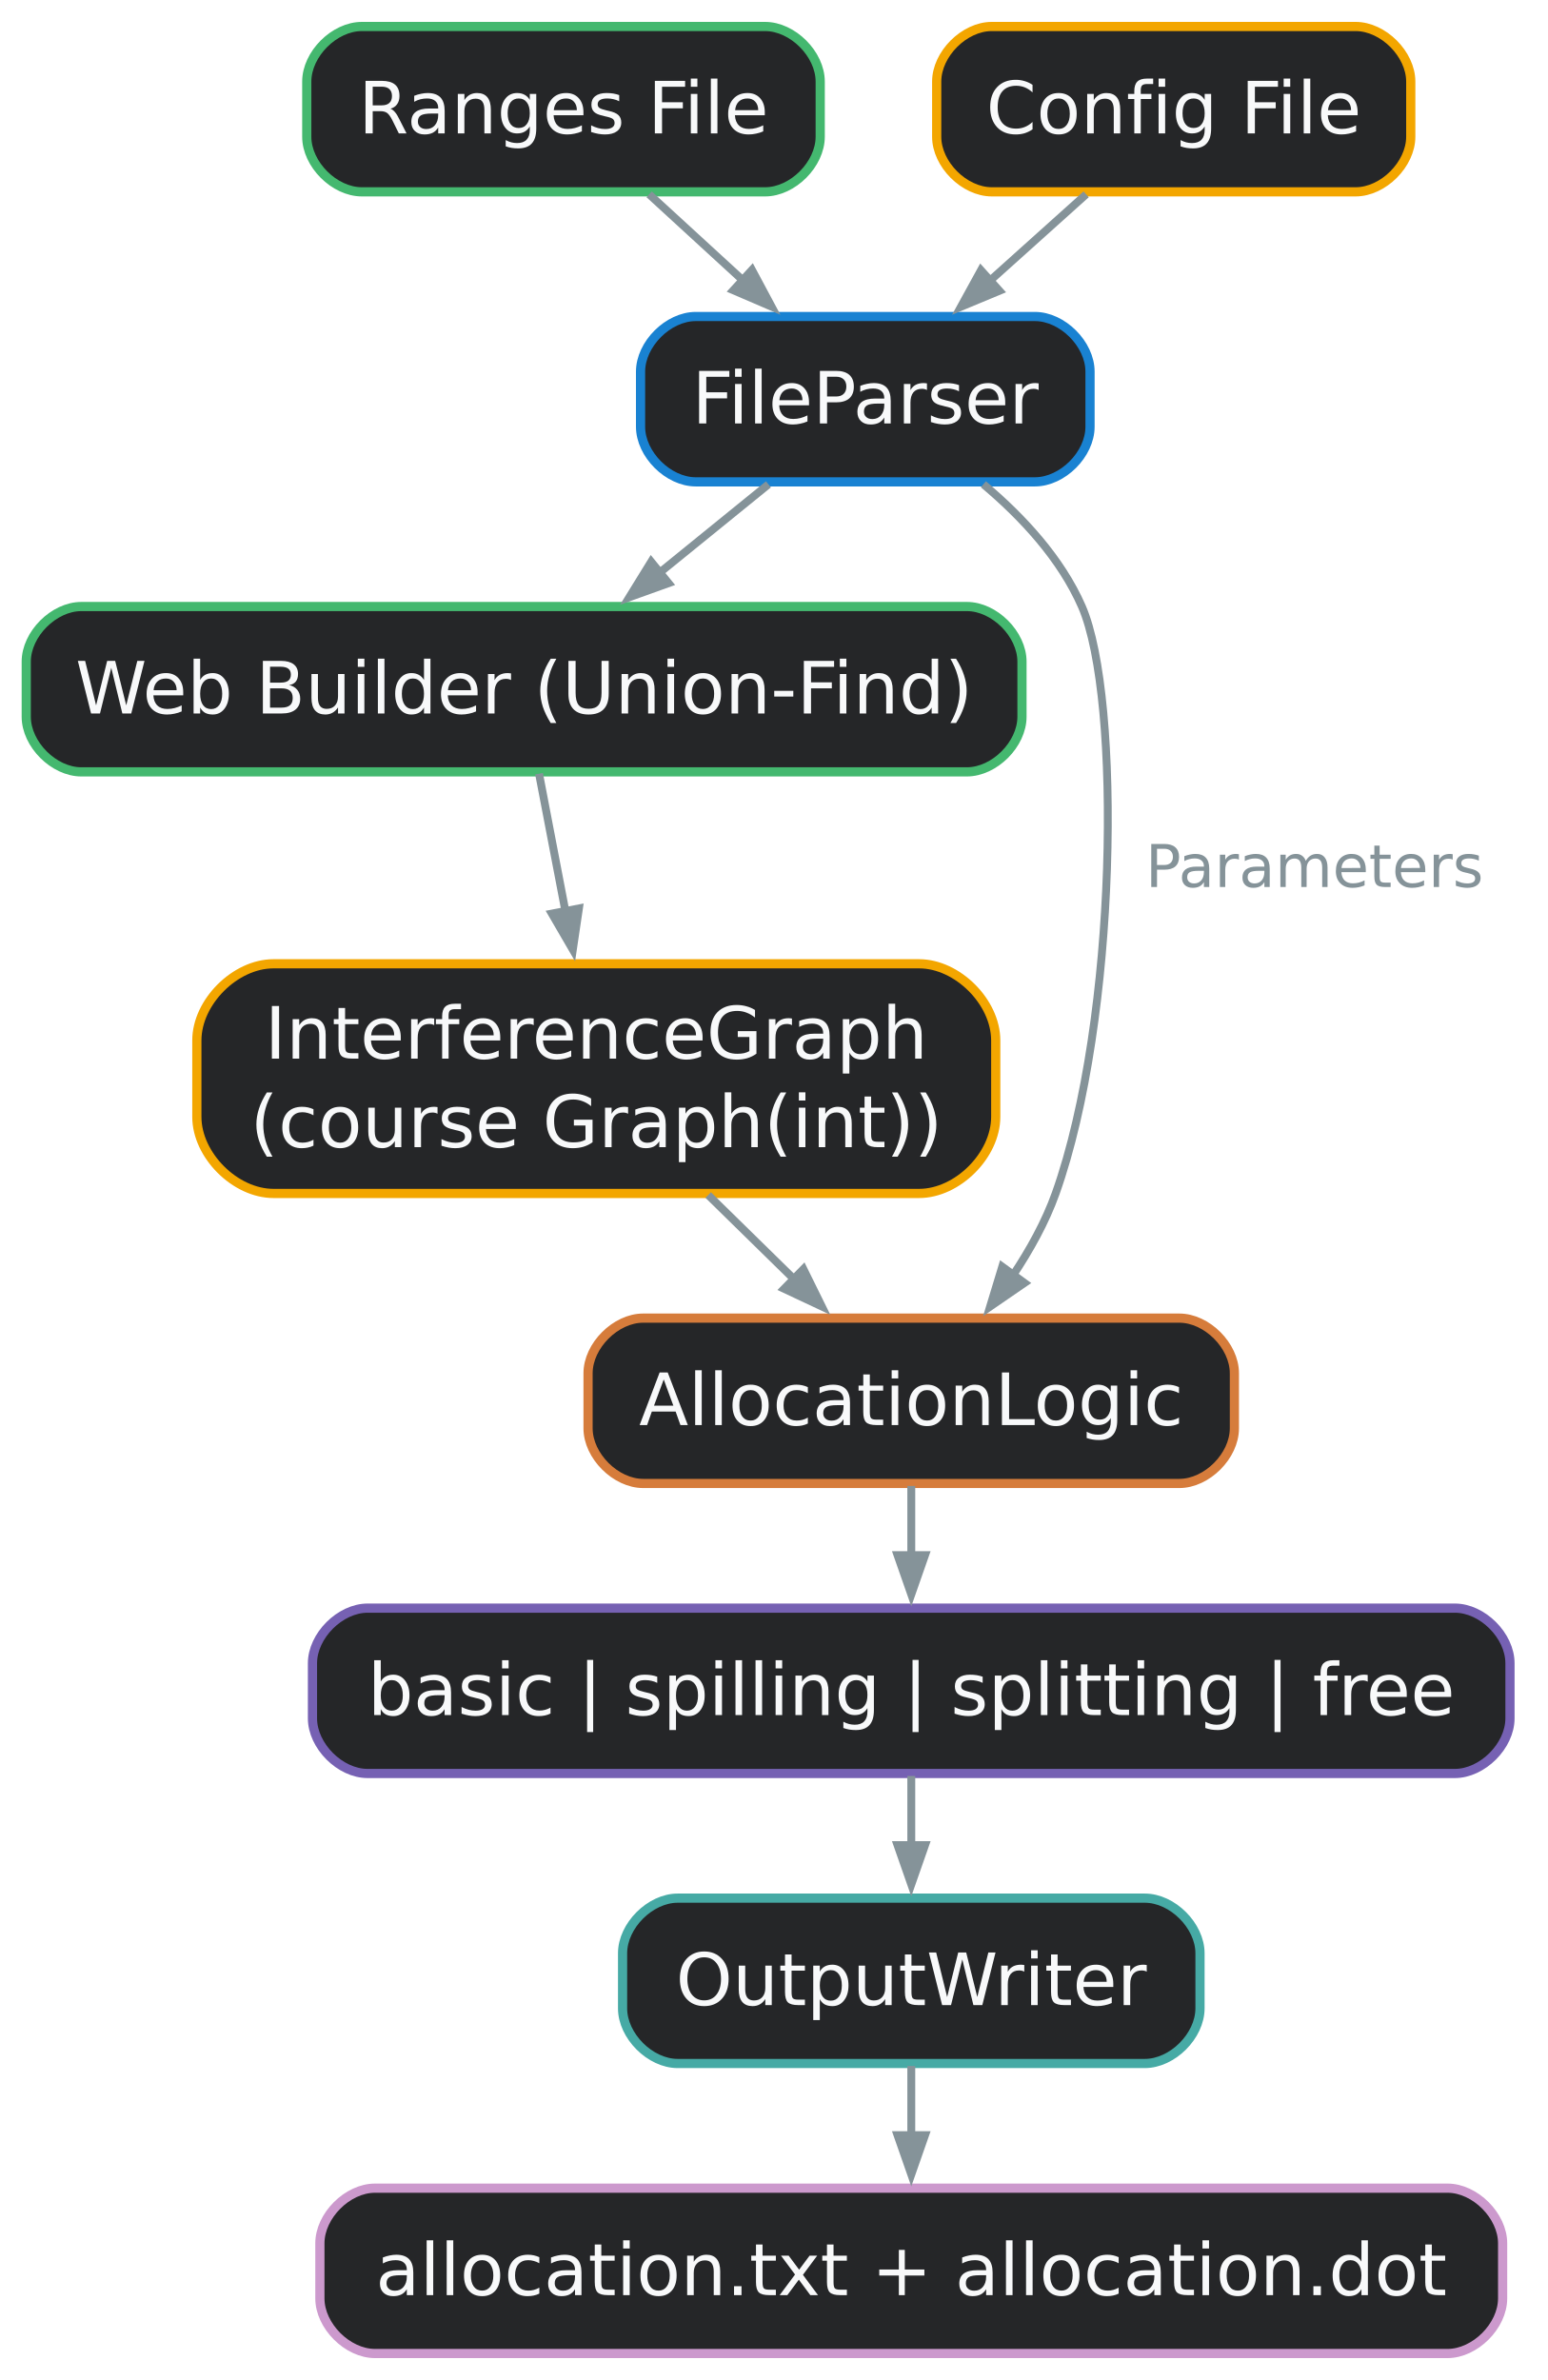
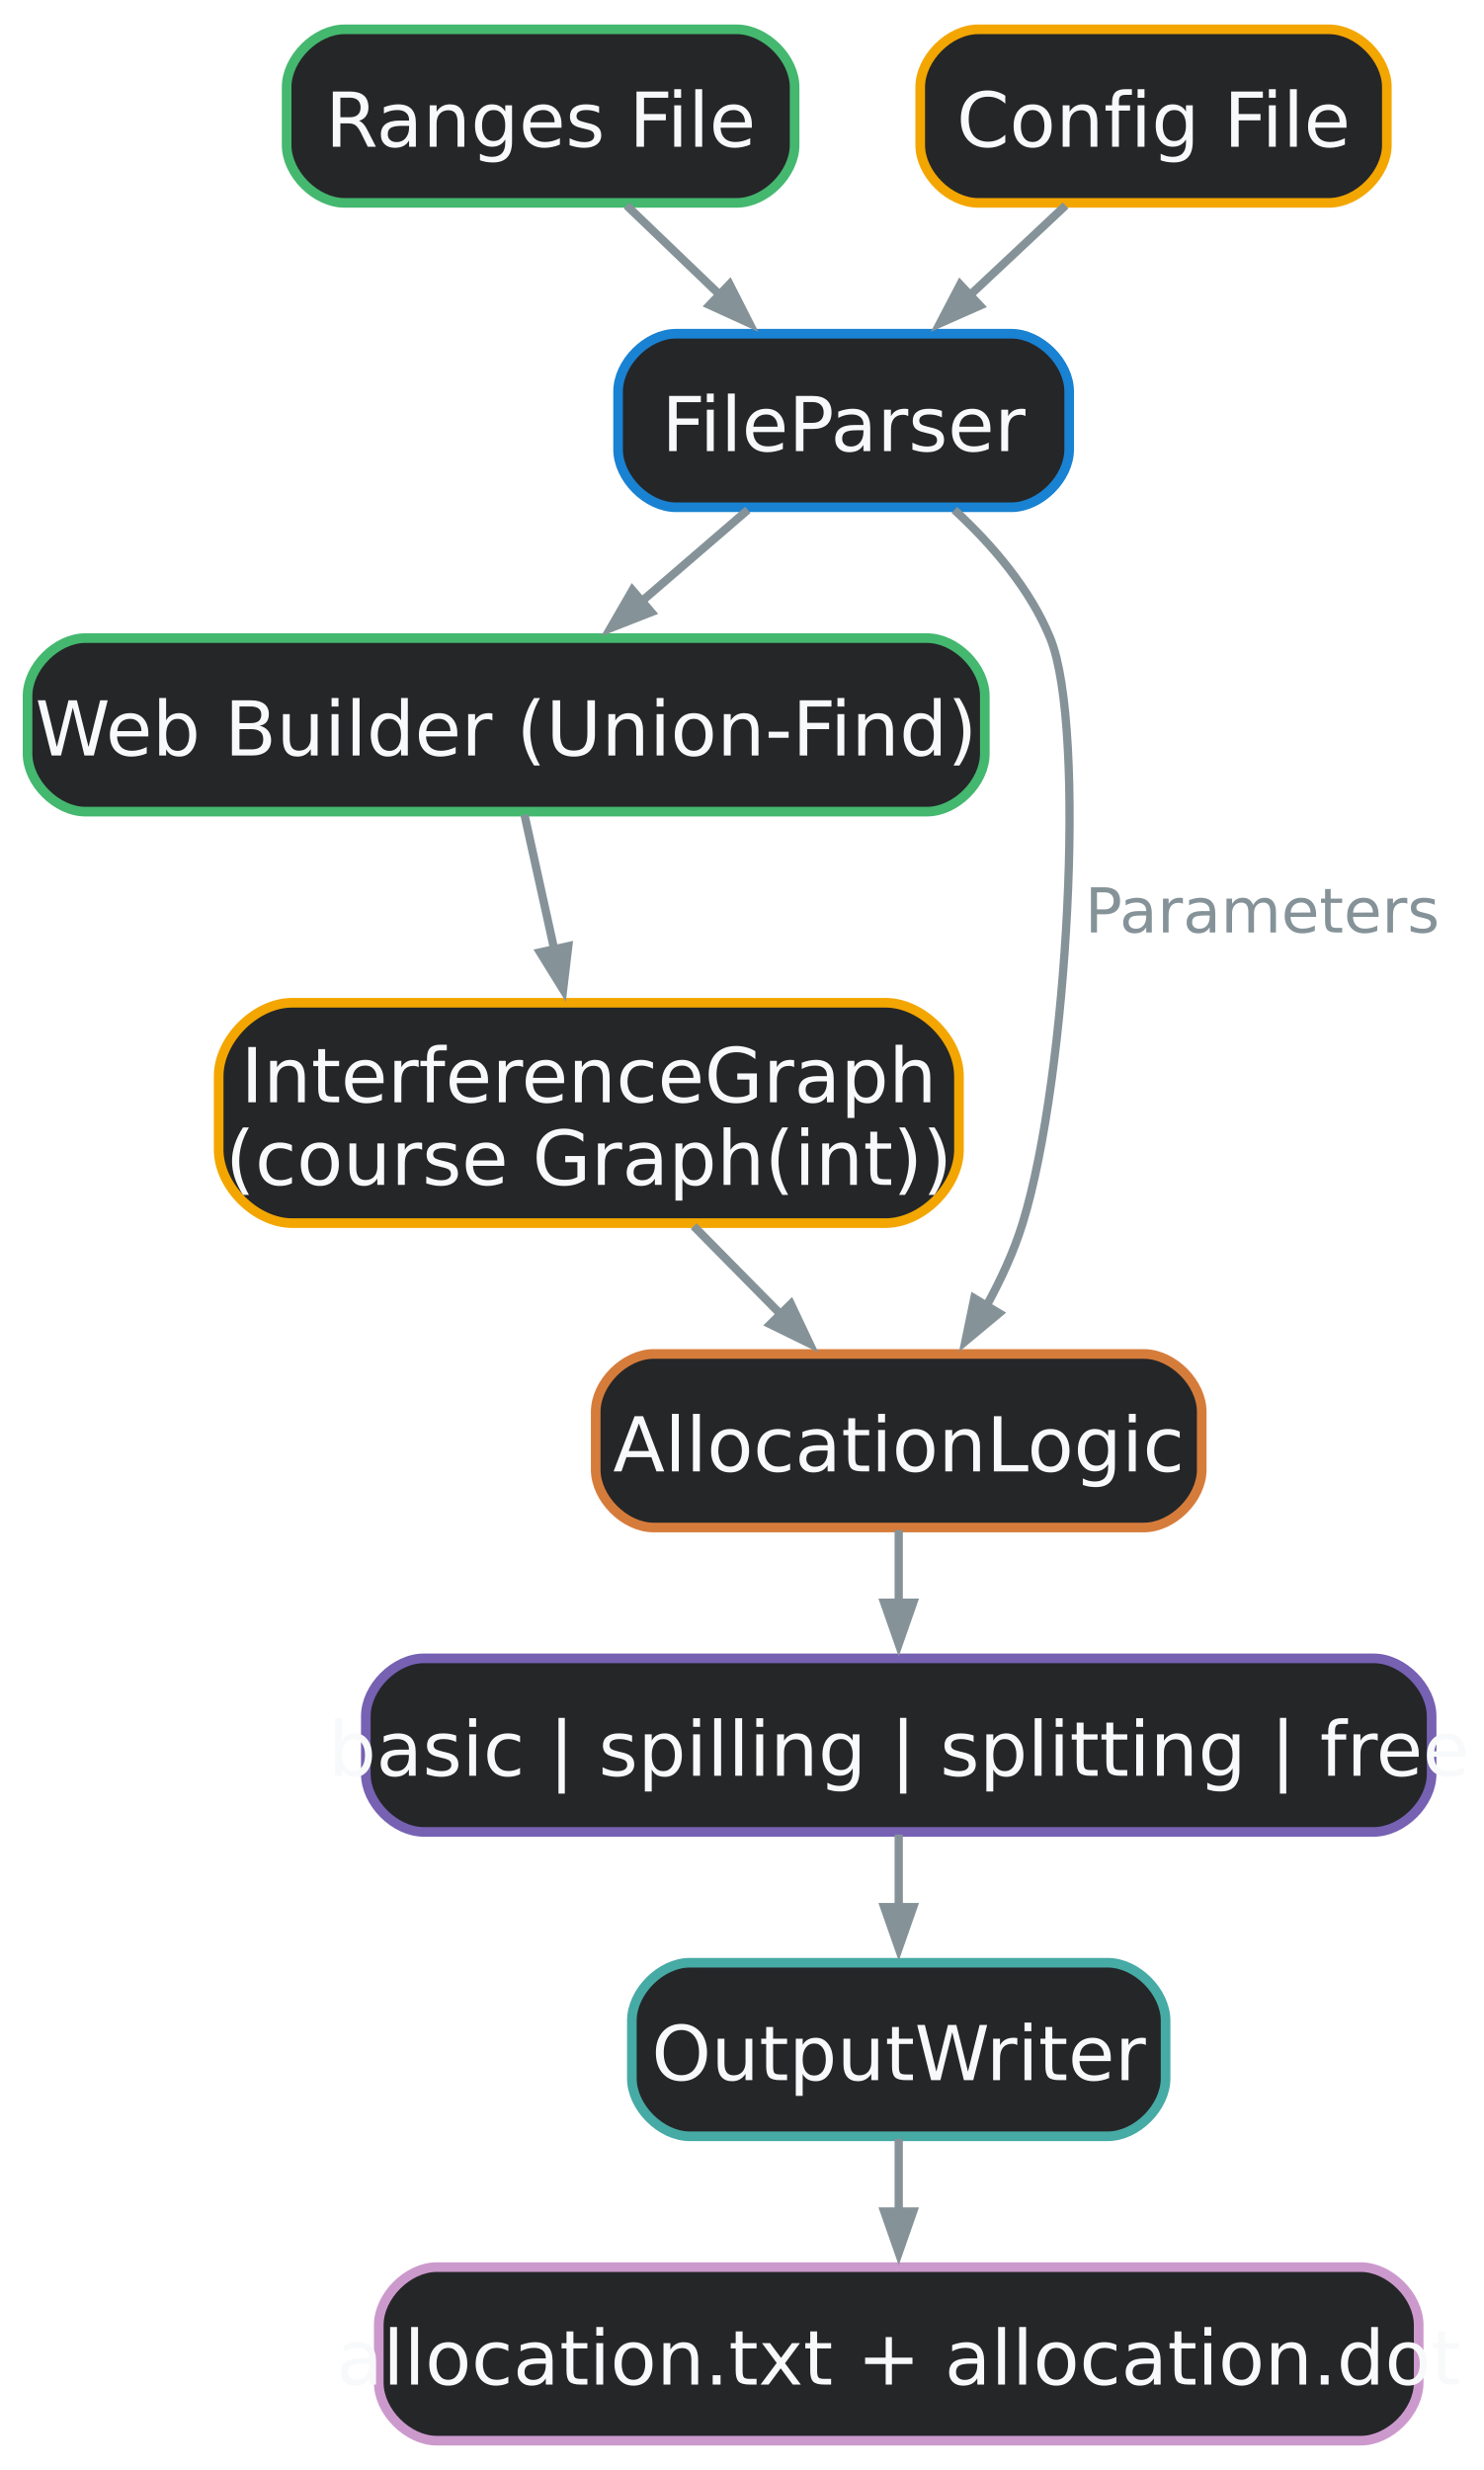
- <svg xmlns="http://www.w3.org/2000/svg" width="236pt" height="363pt" viewBox="0.00 0.00 235.82 362.65">
-   <g id="graph0" class="graph" transform="scale(1 1) rotate(0) translate(4 358.65)">
+ <svg xmlns="http://www.w3.org/2000/svg" width="215pt" height="358pt" viewBox="0.00 0.00 215.40 358.15">
+   <g id="graph0" class="graph" transform="scale(1 1) rotate(0) translate(4 354.15)">
    <g id="node1" class="node">
-       <path fill="#252628" stroke="#44b86f" stroke-width="1.4" d="M112.6,-354.65C112.6,-354.65 51.15,-354.65 51.15,-354.65 46.95,-354.65 42.75,-350.45 42.75,-346.25 42.75,-346.25 42.75,-337.85 42.75,-337.85 42.75,-333.65 46.95,-329.45 51.15,-329.45 51.15,-329.45 112.6,-329.45 112.6,-329.45 116.8,-329.45 121,-333.65 121,-337.85 121,-337.85 121,-346.25 121,-346.25 121,-350.45 116.8,-354.65 112.6,-354.65" />
-       <text text-anchor="middle" x="81.88" y="-338.35" font-family="DejaVu Sans" font-size="11.00" fill="#f8f9fa">Ranges File</text>
+       <path fill="#252628" stroke="#44b86f" stroke-width="1.4" d="M102.97,-350.15C102.97,-350.15 46.03,-350.15 46.03,-350.15 41.83,-350.15 37.62,-345.95 37.62,-341.75 37.62,-341.75 37.62,-333.35 37.62,-333.35 37.62,-329.15 41.83,-324.95 46.03,-324.95 46.03,-324.95 102.97,-324.95 102.97,-324.95 107.17,-324.95 111.38,-329.15 111.38,-333.35 111.38,-333.35 111.38,-341.75 111.38,-341.75 111.38,-345.95 107.17,-350.15 102.97,-350.15" />
+       <text text-anchor="middle" x="74.5" y="-333.1" font-family="DejaVu Sans" font-size="11.00" fill="#f8f9fa">Ranges File</text>
    </g>
    <g id="node3" class="node">
-       <path fill="#252628" stroke="#1982d2" stroke-width="1.4" d="M153.72,-310.45C153.72,-310.45 102.03,-310.45 102.03,-310.45 97.83,-310.45 93.62,-306.25 93.62,-302.05 93.62,-302.05 93.62,-293.65 93.62,-293.65 93.62,-289.45 97.83,-285.25 102.03,-285.25 102.03,-285.25 153.72,-285.25 153.72,-285.25 157.93,-285.25 162.12,-289.45 162.12,-293.65 162.12,-293.65 162.12,-302.05 162.12,-302.05 162.12,-306.25 157.92,-310.45 153.72,-310.45" />
-       <text text-anchor="middle" x="127.88" y="-294.15" font-family="DejaVu Sans" font-size="11.00" fill="#f8f9fa">FileParser</text>
+       <path fill="#252628" stroke="#1982d2" stroke-width="1.4" d="M142.85,-305.95C142.85,-305.95 94.15,-305.95 94.15,-305.95 89.95,-305.95 85.75,-301.75 85.75,-297.55 85.75,-297.55 85.75,-289.15 85.75,-289.15 85.75,-284.95 89.95,-280.75 94.15,-280.75 94.15,-280.75 142.85,-280.75 142.85,-280.75 147.05,-280.75 151.25,-284.95 151.25,-289.15 151.25,-289.15 151.25,-297.55 151.25,-297.55 151.25,-301.75 147.05,-305.95 142.85,-305.95" />
+       <text text-anchor="middle" x="118.5" y="-288.9" font-family="DejaVu Sans" font-size="11.00" fill="#f8f9fa">FileParser</text>
    </g>
    <g id="edge1" class="edge">
-       <path fill="none" stroke="#859399" stroke-width="1.2" d="M94.93,-329.07C99.44,-324.94 104.58,-320.23 109.43,-315.77" />
-       <polygon fill="#859399" stroke="#859399" stroke-width="1.2" points="110.6,-317.55 113.6,-311.94 107.76,-314.45 110.6,-317.55" />
+       <path fill="none" stroke="#859399" stroke-width="1.2" d="M86.99,-324.57C91.21,-320.53 96,-315.93 100.55,-311.56" />
+       <polygon fill="#859399" stroke="#859399" stroke-width="1.2" points="101.94,-313.14 104.82,-307.47 99.04,-310.11 101.94,-313.14" />
    </g>
    <g id="node2" class="node">
-       <path fill="#252628" stroke="#f3a600" stroke-width="1.4" d="M202.6,-354.65C202.6,-354.65 147.15,-354.65 147.15,-354.65 142.95,-354.65 138.75,-350.45 138.75,-346.25 138.75,-346.25 138.75,-337.85 138.75,-337.85 138.75,-333.65 142.95,-329.45 147.15,-329.45 147.15,-329.45 202.6,-329.45 202.6,-329.45 206.8,-329.45 211,-333.65 211,-337.85 211,-337.85 211,-346.25 211,-346.25 211,-350.45 206.8,-354.65 202.6,-354.65" />
-       <text text-anchor="middle" x="174.88" y="-338.35" font-family="DejaVu Sans" font-size="11.00" fill="#f8f9fa">Config File</text>
+       <path fill="#252628" stroke="#f3a600" stroke-width="1.4" d="M188.97,-350.15C188.97,-350.15 138.03,-350.15 138.03,-350.15 133.83,-350.15 129.62,-345.95 129.62,-341.75 129.62,-341.75 129.62,-333.35 129.62,-333.35 129.62,-329.15 133.83,-324.95 138.03,-324.95 138.03,-324.95 188.97,-324.95 188.97,-324.95 193.17,-324.95 197.38,-329.15 197.38,-333.35 197.38,-333.35 197.38,-341.75 197.38,-341.75 197.38,-345.95 193.17,-350.15 188.97,-350.15" />
+       <text text-anchor="middle" x="163.5" y="-333.1" font-family="DejaVu Sans" font-size="11.00" fill="#f8f9fa">Config File</text>
    </g>
    <g id="edge2" class="edge">
-       <path fill="none" stroke="#859399" stroke-width="1.2" d="M161.53,-329.07C156.93,-324.94 151.68,-320.23 146.72,-315.77" />
-       <polygon fill="#859399" stroke="#859399" stroke-width="1.2" points="148.31,-314.37 142.44,-311.93 145.5,-317.5 148.31,-314.37" />
+       <path fill="none" stroke="#859399" stroke-width="1.2" d="M150.73,-324.57C146.32,-320.44 141.29,-315.73 136.55,-311.27" />
+       <polygon fill="#859399" stroke="#859399" stroke-width="1.2" points="138.29,-310.03 132.48,-307.46 135.42,-313.09 138.29,-310.03" />
    </g>
    <g id="node4" class="node">
-       <path fill="#252628" stroke="#44b86f" stroke-width="1.4" d="M143.35,-266.25C143.35,-266.25 8.4,-266.25 8.4,-266.25 4.2,-266.25 0,-262.05 0,-257.85 0,-257.85 0,-249.45 0,-249.45 0,-245.25 4.2,-241.05 8.4,-241.05 8.4,-241.05 143.35,-241.05 143.35,-241.05 147.55,-241.05 151.75,-245.25 151.75,-249.45 151.75,-249.45 151.75,-257.85 151.75,-257.85 151.75,-262.05 147.55,-266.25 143.35,-266.25" />
-       <text text-anchor="middle" x="75.88" y="-249.95" font-family="DejaVu Sans" font-size="11.00" fill="#f8f9fa">Web Builder (Union-Find)</text>
+       <path fill="#252628" stroke="#44b86f" stroke-width="1.4" d="M130.6,-261.75C130.6,-261.75 8.4,-261.75 8.4,-261.75 4.2,-261.75 0,-257.55 0,-253.35 0,-253.35 0,-244.95 0,-244.95 0,-240.75 4.2,-236.55 8.4,-236.55 8.4,-236.55 130.6,-236.55 130.6,-236.55 134.8,-236.55 139,-240.75 139,-244.95 139,-244.95 139,-253.35 139,-253.35 139,-257.55 134.8,-261.75 130.6,-261.75" />
+       <text text-anchor="middle" x="69.5" y="-244.7" font-family="DejaVu Sans" font-size="11.00" fill="#f8f9fa">Web Builder (Union-Find)</text>
    </g>
    <g id="edge3" class="edge">
-       <path fill="none" stroke="#859399" stroke-width="1.2" d="M113.11,-284.87C107.91,-280.65 101.96,-275.82 96.37,-271.28" />
-       <polygon fill="#859399" stroke="#859399" stroke-width="1.2" points="97.89,-269.81 91.9,-267.66 95.24,-273.07 97.89,-269.81" />
+       <path fill="none" stroke="#859399" stroke-width="1.2" d="M104.59,-280.37C99.79,-276.24 94.32,-271.53 89.15,-267.07" />
+       <polygon fill="#859399" stroke="#859399" stroke-width="1.2" points="90.57,-265.52 84.65,-263.2 87.83,-268.71 90.57,-265.52" />
    </g>
    <g id="node6" class="node">
-       <path fill="#252628" stroke="#d67c3b" stroke-width="1.4" d="M175.72,-157.8C175.72,-157.8 94.02,-157.8 94.02,-157.8 89.83,-157.8 85.62,-153.6 85.62,-149.4 85.62,-149.4 85.62,-141 85.62,-141 85.62,-136.8 89.83,-132.6 94.02,-132.6 94.02,-132.6 175.73,-132.6 175.73,-132.6 179.93,-132.6 184.12,-136.8 184.12,-141 184.12,-141 184.12,-149.4 184.12,-149.4 184.12,-153.6 179.93,-157.8 175.72,-157.8" />
-       <text text-anchor="middle" x="134.88" y="-141.5" font-family="DejaVu Sans" font-size="11.00" fill="#f8f9fa">AllocationLogic</text>
+       <path fill="#252628" stroke="#d67c3b" stroke-width="1.4" d="M162.1,-157.8C162.1,-157.8 90.9,-157.8 90.9,-157.8 86.7,-157.8 82.5,-153.6 82.5,-149.4 82.5,-149.4 82.5,-141 82.5,-141 82.5,-136.8 86.7,-132.6 90.9,-132.6 90.9,-132.6 162.1,-132.6 162.1,-132.6 166.3,-132.6 170.5,-136.8 170.5,-141 170.5,-141 170.5,-149.4 170.5,-149.4 170.5,-153.6 166.3,-157.8 162.1,-157.8" />
+       <text text-anchor="middle" x="126.5" y="-140.75" font-family="DejaVu Sans" font-size="11.00" fill="#f8f9fa">AllocationLogic</text>
    </g>
    <g id="edge6" class="edge">
-       <path fill="none" stroke="#859399" stroke-width="1.2" d="M145.87,-284.88C151.8,-279.9 157.69,-273.55 160.88,-266.25 166.94,-252.34 166.35,-203.35 156.88,-176.8 155.33,-172.46 152.96,-168.19 150.35,-164.28" />
-       <polygon fill="#859399" stroke="#859399" stroke-width="1.2" points="152.13,-163.16 146.89,-159.56 148.74,-165.64 152.13,-163.16" />
-       <text text-anchor="middle" x="196.32" y="-223.5" font-family="DejaVu Sans" font-size="9.00" fill="#859399">  Parameters  </text>
+       <path fill="none" stroke="#859399" stroke-width="1.2" d="M134.58,-280.37C140.07,-275.31 145.57,-268.91 148.5,-261.75 153.82,-248.72 151.07,-198.08 144.5,-176.8 143.23,-172.68 141.31,-168.52 139.18,-164.66" />
+       <polygon fill="#859399" stroke="#859399" stroke-width="1.2" points="141.07,-163.72 136.18,-159.65 137.47,-165.88 141.07,-163.72" />
+       <text text-anchor="middle" x="179.28" y="-219" font-family="DejaVu Sans" font-size="9.00" fill="#859399">  Parameters  </text>
    </g>
    <g id="node5" class="node">
-       <path fill="#252628" stroke="#f3a600" stroke-width="1.4" d="M136.08,-211.8C136.08,-211.8 37.67,-211.8 37.67,-211.8 31.83,-211.8 26,-205.97 26,-200.13 26,-200.13 26,-188.47 26,-188.47 26,-182.63 31.83,-176.8 37.67,-176.8 37.67,-176.8 136.08,-176.8 136.08,-176.8 141.92,-176.8 147.75,-182.63 147.75,-188.47 147.75,-188.47 147.75,-200.13 147.75,-200.13 147.75,-205.97 141.92,-211.8 136.08,-211.8" />
-       <text text-anchor="middle" x="86.88" y="-197.35" font-family="DejaVu Sans" font-size="11.00" fill="#f8f9fa">InterferenceGraph</text>
-       <text text-anchor="middle" x="86.88" y="-183.85" font-family="DejaVu Sans" font-size="11.00" fill="#f8f9fa">(course Graph(int))</text>
+       <path fill="#252628" stroke="#f3a600" stroke-width="1.4" d="M124.58,-208.8C124.58,-208.8 38.42,-208.8 38.42,-208.8 33.08,-208.8 27.75,-203.47 27.75,-198.13 27.75,-198.13 27.75,-187.47 27.75,-187.47 27.75,-182.13 33.08,-176.8 38.42,-176.8 38.42,-176.8 124.58,-176.8 124.58,-176.8 129.92,-176.8 135.25,-182.13 135.25,-187.47 135.25,-187.47 135.25,-198.13 135.25,-198.13 135.25,-203.47 129.92,-208.8 124.58,-208.8" />
+       <text text-anchor="middle" x="81.5" y="-194.35" font-family="DejaVu Sans" font-size="11.00" fill="#f8f9fa">InterferenceGraph</text>
+       <text text-anchor="middle" x="81.5" y="-182.35" font-family="DejaVu Sans" font-size="11.00" fill="#f8f9fa">(course Graph(int))</text>
    </g>
    <g id="edge4" class="edge">
-       <path fill="none" stroke="#859399" stroke-width="1.2" d="M78.15,-240.77C79.32,-234.7 80.78,-227.07 82.17,-219.81" />
-       <polygon fill="#859399" stroke="#859399" stroke-width="1.2" points="84.23,-220.24 83.3,-213.95 80.1,-219.45 84.23,-220.24" />
+       <path fill="none" stroke="#859399" stroke-width="1.2" d="M72.16,-236.09C73.43,-230.33 75,-223.25 76.48,-216.54" />
+       <polygon fill="#859399" stroke="#859399" stroke-width="1.2" points="78.52,-217.02 77.77,-210.71 74.42,-216.12 78.52,-217.02" />
    </g>
    <g id="edge5" class="edge">
-       <path fill="none" stroke="#859399" stroke-width="1.2" d="M103.93,-176.56C108.25,-172.32 112.9,-167.76 117.25,-163.5" />
-       <polygon fill="#859399" stroke="#859399" stroke-width="1.2" points="118.44,-165.27 121.25,-159.57 115.5,-162.27 118.44,-165.27" />
+       <path fill="none" stroke="#859399" stroke-width="1.2" d="M96.73,-176.36C100.8,-172.24 105.22,-167.76 109.38,-163.54" />
+       <polygon fill="#859399" stroke="#859399" stroke-width="1.2" points="110.84,-165.06 113.56,-159.31 107.85,-162.11 110.84,-165.06" />
    </g>
    <g id="node7" class="node">
-       <path fill="#252628" stroke="#7661b3" stroke-width="1.4" d="M217.72,-113.6C217.72,-113.6 52.03,-113.6 52.03,-113.6 47.83,-113.6 43.62,-109.4 43.62,-105.2 43.62,-105.2 43.62,-96.8 43.62,-96.8 43.62,-92.6 47.82,-88.4 52.02,-88.4 52.02,-88.4 217.72,-88.4 217.72,-88.4 221.92,-88.4 226.12,-92.6 226.12,-96.8 226.12,-96.8 226.12,-105.2 226.12,-105.2 226.12,-109.4 221.93,-113.6 217.72,-113.6" />
-       <text text-anchor="middle" x="134.88" y="-97.3" font-family="DejaVu Sans" font-size="11.00" fill="#f8f9fa">basic | spilling | splitting | free</text>
+       <path fill="#252628" stroke="#7661b3" stroke-width="1.4" d="M195.47,-113.6C195.47,-113.6 57.53,-113.6 57.53,-113.6 53.33,-113.6 49.12,-109.4 49.12,-105.2 49.12,-105.2 49.12,-96.8 49.12,-96.8 49.12,-92.6 53.32,-88.4 57.52,-88.4 57.52,-88.4 195.47,-88.4 195.47,-88.4 199.68,-88.4 203.88,-92.6 203.88,-96.8 203.88,-96.8 203.88,-105.2 203.88,-105.2 203.88,-109.4 199.68,-113.6 195.47,-113.6" />
+       <text text-anchor="middle" x="126.5" y="-96.55" font-family="DejaVu Sans" font-size="11.00" fill="#f8f9fa">basic | spilling | splitting | free</text>
    </g>
    <g id="edge7" class="edge">
-       <path fill="none" stroke="#859399" stroke-width="1.2" d="M134.88,-132.22C134.88,-128.9 134.88,-125.2 134.88,-121.56" />
-       <polygon fill="#859399" stroke="#859399" stroke-width="1.2" points="136.98,-121.68 134.88,-115.68 132.78,-121.68 136.98,-121.68" />
+       <path fill="none" stroke="#859399" stroke-width="1.2" d="M126.5,-132.22C126.5,-128.9 126.5,-125.2 126.5,-121.56" />
+       <polygon fill="#859399" stroke="#859399" stroke-width="1.2" points="128.6,-121.68 126.5,-115.68 124.4,-121.68 128.6,-121.68" />
    </g>
    <g id="node8" class="node">
-       <path fill="#252628" stroke="#46aaa5" stroke-width="1.4" d="M170.47,-69.4C170.47,-69.4 99.28,-69.4 99.28,-69.4 95.08,-69.4 90.88,-65.2 90.88,-61 90.88,-61 90.88,-52.6 90.88,-52.6 90.88,-48.4 95.08,-44.2 99.28,-44.2 99.28,-44.2 170.47,-44.2 170.47,-44.2 174.68,-44.2 178.88,-48.4 178.88,-52.6 178.88,-52.6 178.88,-61 178.88,-61 178.88,-65.2 174.68,-69.4 170.47,-69.4" />
-       <text text-anchor="middle" x="134.88" y="-53.1" font-family="DejaVu Sans" font-size="11.00" fill="#f8f9fa">OutputWriter</text>
+       <path fill="#252628" stroke="#46aaa5" stroke-width="1.4" d="M156.85,-69.4C156.85,-69.4 96.15,-69.4 96.15,-69.4 91.95,-69.4 87.75,-65.2 87.75,-61 87.75,-61 87.75,-52.6 87.75,-52.6 87.75,-48.4 91.95,-44.2 96.15,-44.2 96.15,-44.2 156.85,-44.2 156.85,-44.2 161.05,-44.2 165.25,-48.4 165.25,-52.6 165.25,-52.6 165.25,-61 165.25,-61 165.25,-65.2 161.05,-69.4 156.85,-69.4" />
+       <text text-anchor="middle" x="126.5" y="-52.35" font-family="DejaVu Sans" font-size="11.00" fill="#f8f9fa">OutputWriter</text>
    </g>
    <g id="edge8" class="edge">
-       <path fill="none" stroke="#859399" stroke-width="1.2" d="M134.88,-88.02C134.88,-84.7 134.88,-81 134.88,-77.36" />
-       <polygon fill="#859399" stroke="#859399" stroke-width="1.2" points="136.98,-77.48 134.88,-71.48 132.78,-77.48 136.98,-77.48" />
+       <path fill="none" stroke="#859399" stroke-width="1.2" d="M126.5,-88.02C126.5,-84.7 126.5,-81 126.5,-77.36" />
+       <polygon fill="#859399" stroke="#859399" stroke-width="1.2" points="128.6,-77.48 126.5,-71.48 124.4,-77.48 128.6,-77.48" />
    </g>
    <g id="node9" class="node">
-       <path fill="#252628" stroke="#cc99cd" stroke-width="1.4" d="M216.6,-25.2C216.6,-25.2 53.15,-25.2 53.15,-25.2 48.95,-25.2 44.75,-21 44.75,-16.8 44.75,-16.8 44.75,-8.4 44.75,-8.4 44.75,-4.2 48.95,0 53.15,0 53.15,0 216.6,0 216.6,0 220.8,0 225,-4.2 225,-8.4 225,-8.4 225,-16.8 225,-16.8 225,-21 220.8,-25.2 216.6,-25.2" />
-       <text text-anchor="middle" x="134.88" y="-8.9" font-family="DejaVu Sans" font-size="11.00" fill="#f8f9fa">allocation.txt + allocation.dot</text>
+       <path fill="#252628" stroke="#cc99cd" stroke-width="1.4" d="M193.6,-25.2C193.6,-25.2 59.4,-25.2 59.4,-25.2 55.2,-25.2 51,-21 51,-16.8 51,-16.8 51,-8.4 51,-8.4 51,-4.2 55.2,0 59.4,0 59.4,0 193.6,0 193.6,0 197.8,0 202,-4.2 202,-8.4 202,-8.4 202,-16.8 202,-16.8 202,-21 197.8,-25.2 193.6,-25.2" />
+       <text text-anchor="middle" x="126.5" y="-8.15" font-family="DejaVu Sans" font-size="11.00" fill="#f8f9fa">allocation.txt + allocation.dot</text>
    </g>
    <g id="edge9" class="edge">
-       <path fill="none" stroke="#859399" stroke-width="1.2" d="M134.88,-43.82C134.88,-40.5 134.88,-36.8 134.88,-33.16" />
-       <polygon fill="#859399" stroke="#859399" stroke-width="1.2" points="136.98,-33.28 134.88,-27.28 132.78,-33.28 136.98,-33.28" />
+       <path fill="none" stroke="#859399" stroke-width="1.2" d="M126.5,-43.82C126.5,-40.5 126.5,-36.8 126.5,-33.16" />
+       <polygon fill="#859399" stroke="#859399" stroke-width="1.2" points="128.6,-33.28 126.5,-27.28 124.4,-33.28 128.6,-33.28" />
    </g>
  </g>
</svg>
